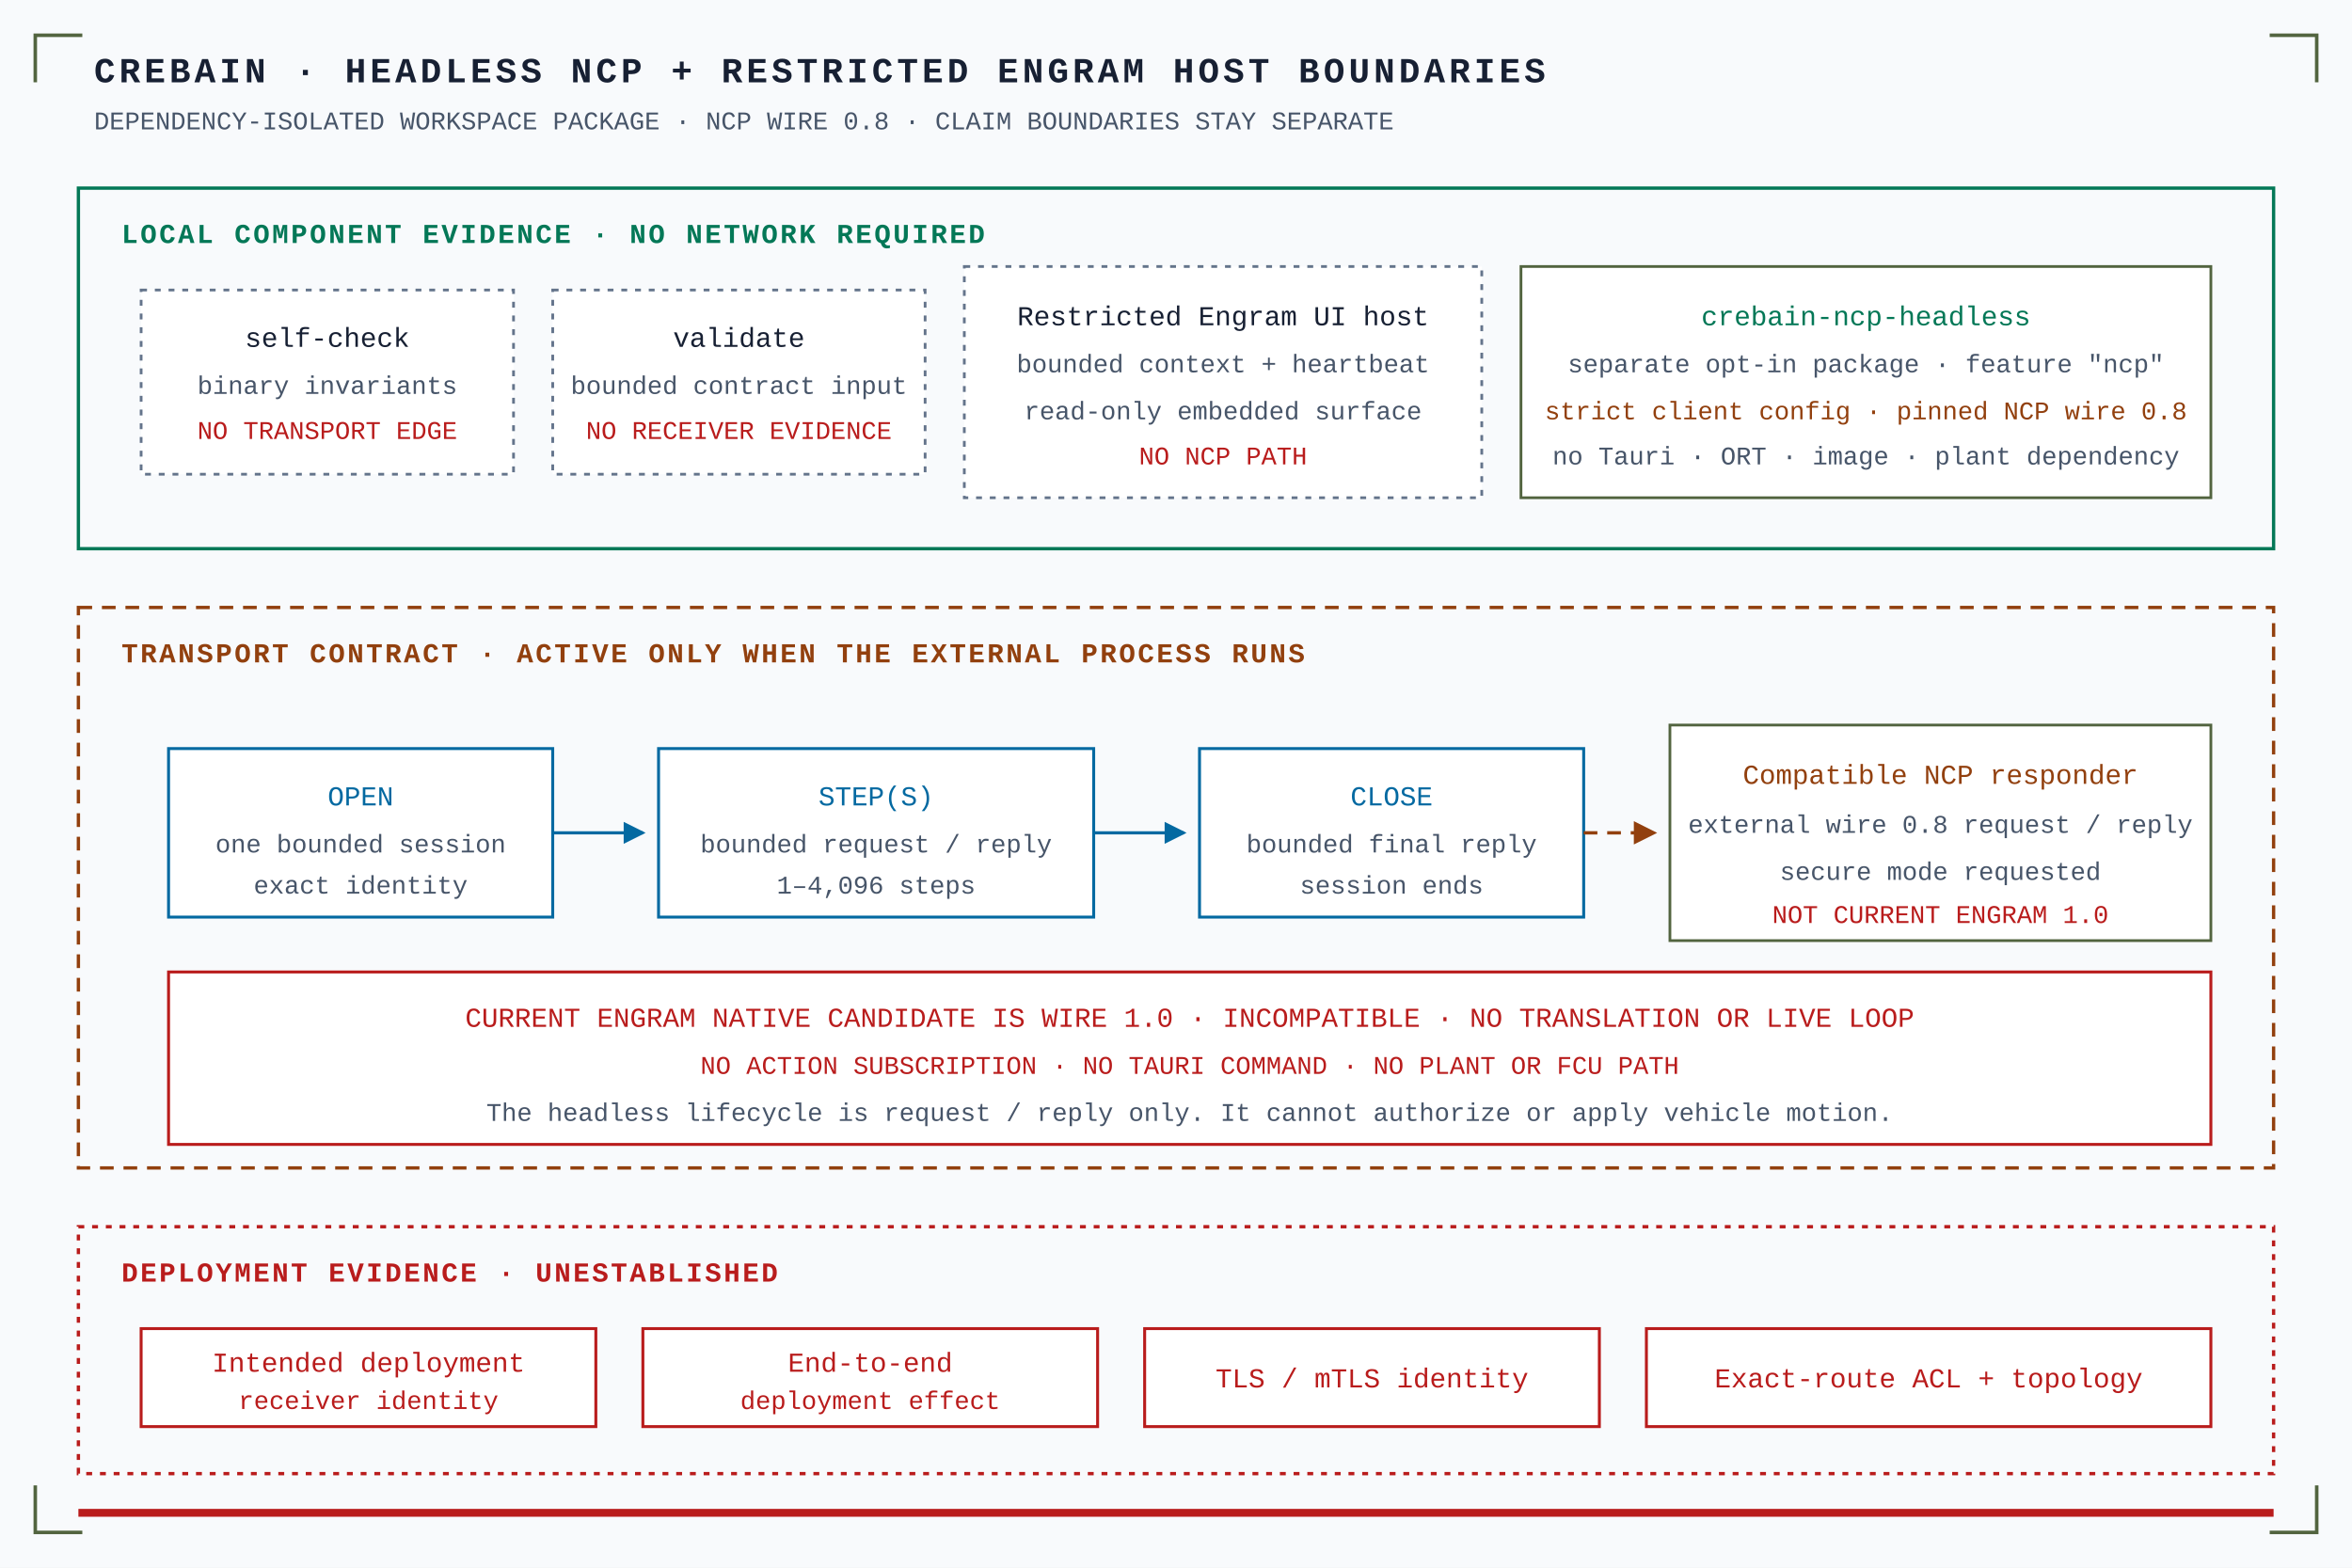
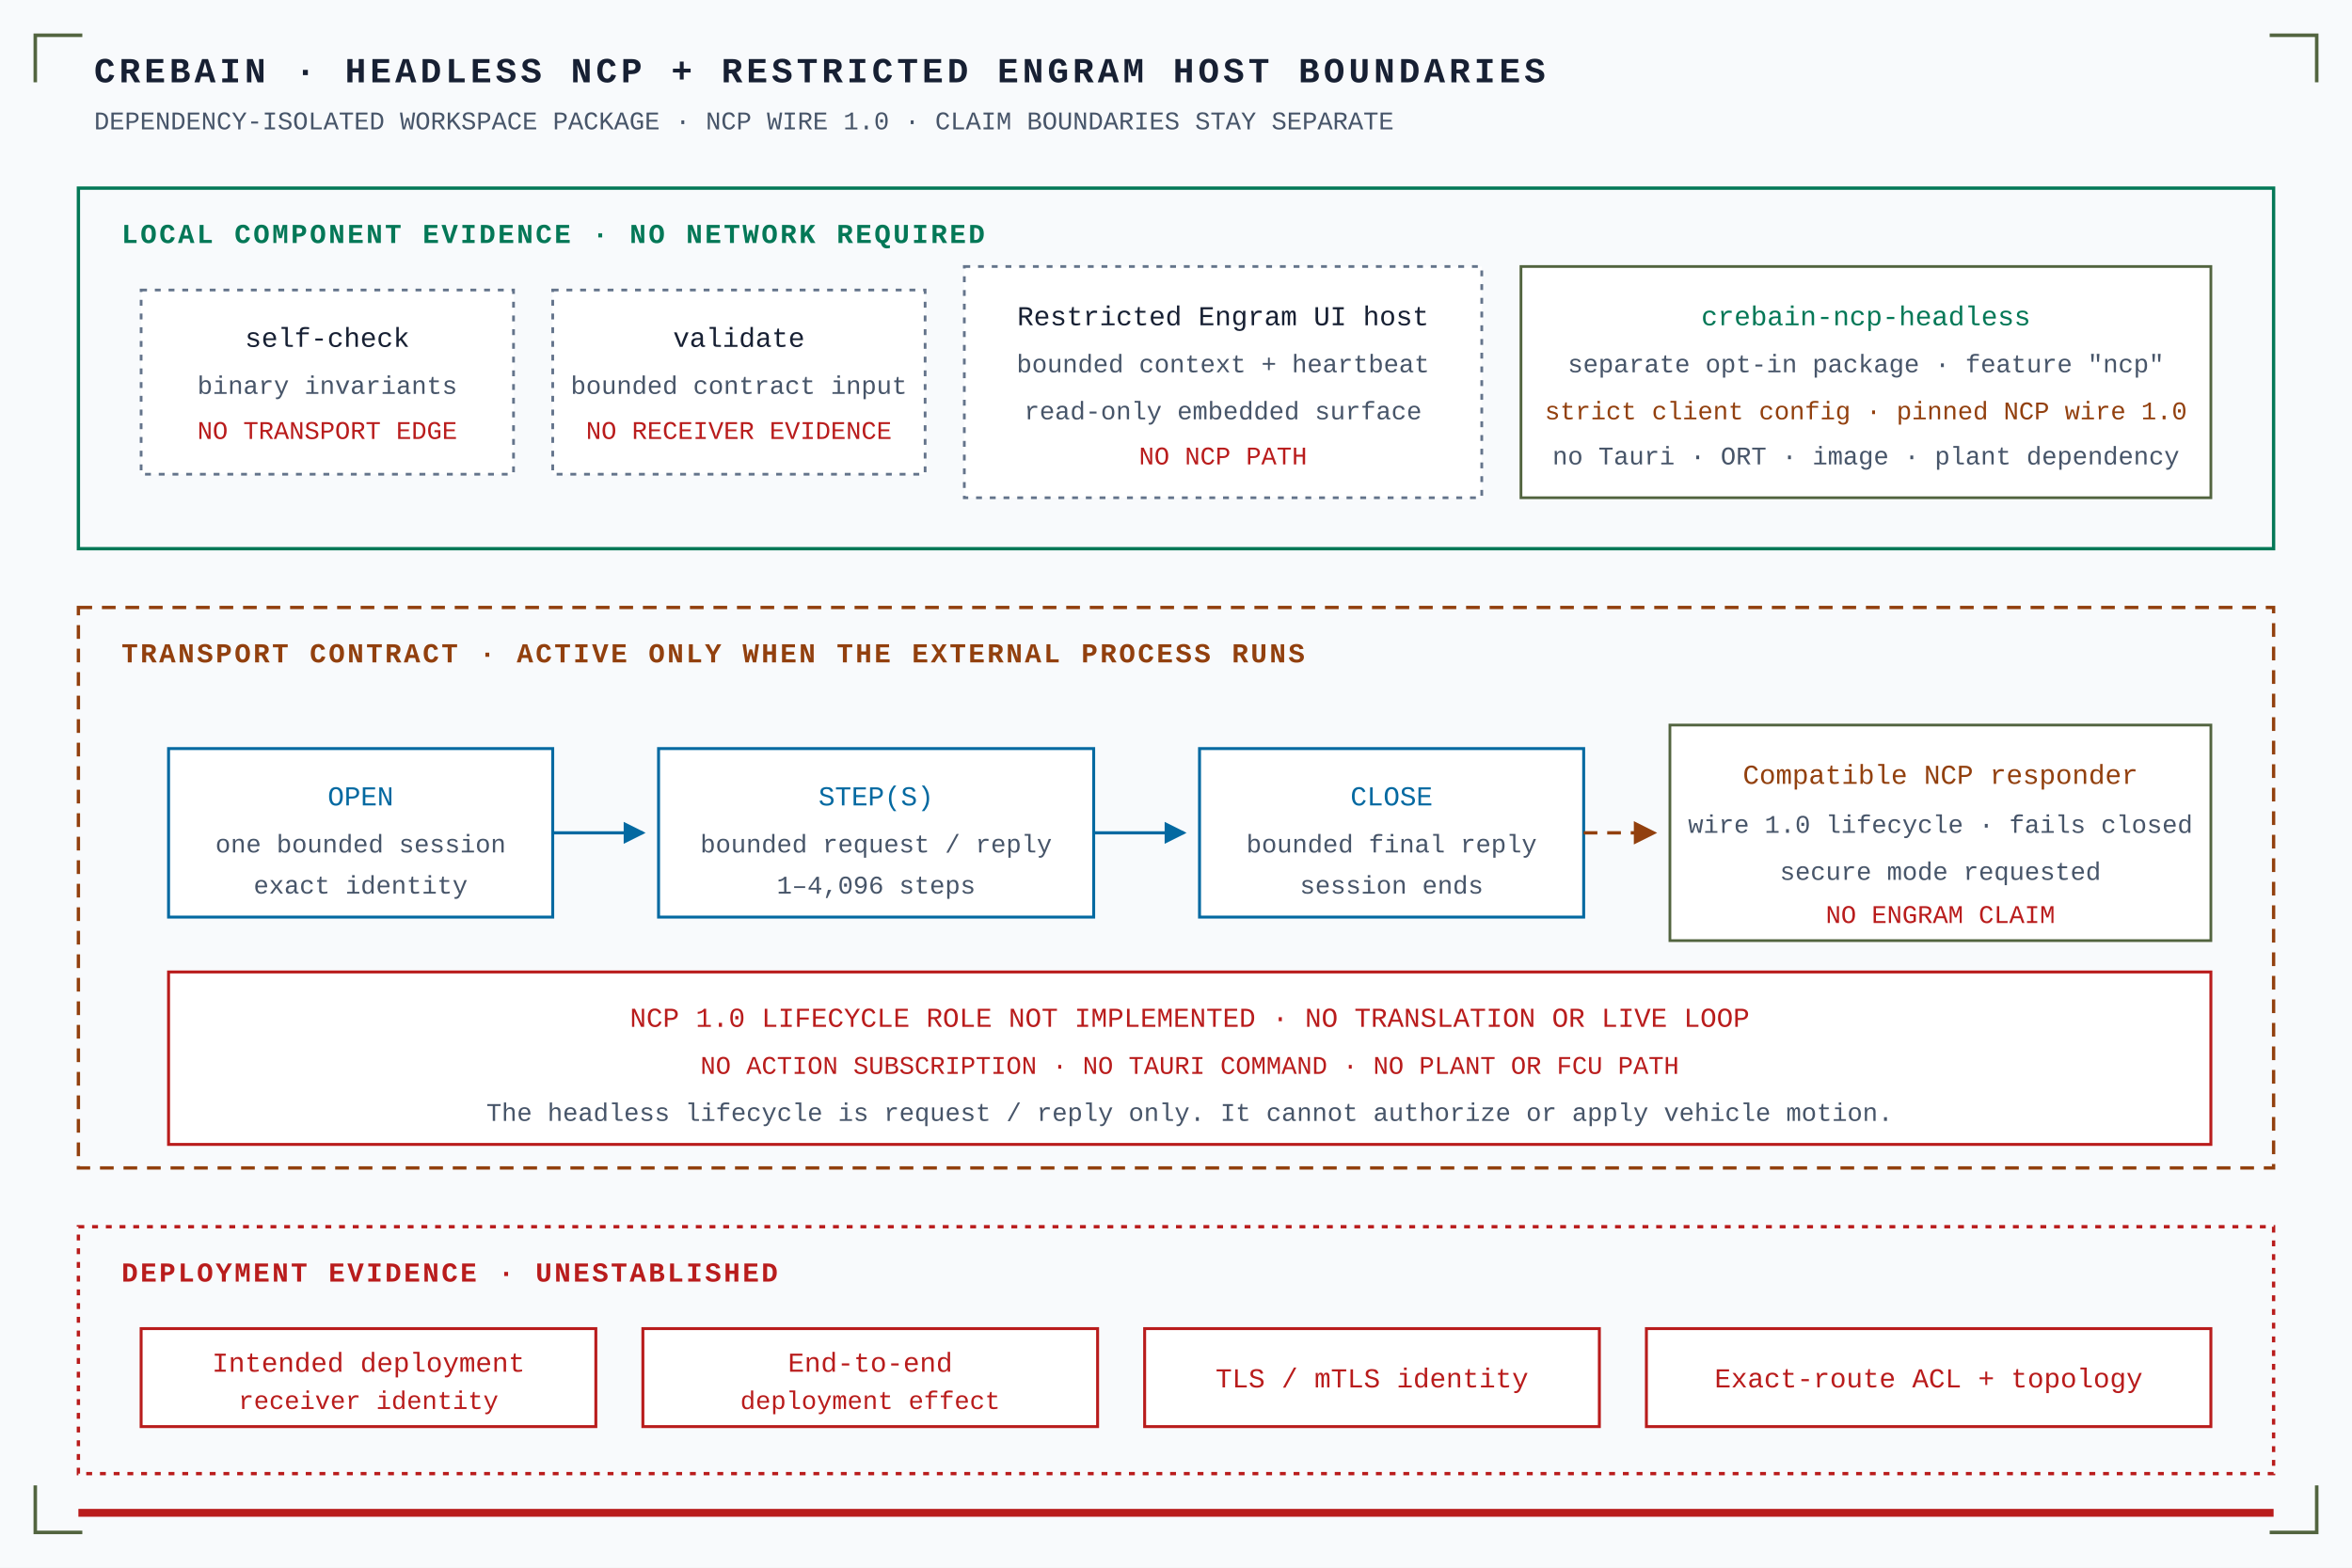
<svg xmlns="http://www.w3.org/2000/svg" xml:lang="en" viewBox="0 0 1200 800" width="1200" height="800" preserveAspectRatio="xMidYMid meet" role="img" aria-labelledby="engram-ncp-title engram-ncp-desc">
  <style>
    * { vector-effect: non-scaling-stroke; }
    .canvas { fill: #f8fafc; }
    text { font-family: ui-monospace, SFMono-Regular, Menlo, Monaco, Consolas, "Liberation Mono", monospace; font-size: 14px; fill: #172033; text-anchor: middle; }
    .title { font-size: 18px; font-weight: 700; letter-spacing: 2px; text-anchor: start; }
    .subtitle { font-size: 13px; fill: #475569; text-anchor: start; }
    .section { font-size: 14px; font-weight: 700; letter-spacing: 1.2px; text-anchor: start; }
    .small { font-size: 13px; fill: #475569; }
    .left { text-anchor: start; }
    .present-text { fill: #047857; }
    .data-text { fill: #0369a1; }
    .conditional-text { fill: #92400e; }
    .optional-text { fill: #6d28d9; }
    .absent-text { fill: #b91c1c; }
    .local-zone { fill: none; stroke: #047857; stroke-width: 1.7; }
    .transport-zone { fill: none; stroke: #92400e; stroke-width: 1.7; stroke-dasharray: 7 5; }
    .deployment-zone { fill: none; stroke: #b91c1c; stroke-width: 1.7; stroke-dasharray: 3 4; }
    .surface { fill: #ffffff; stroke: #52643f; stroke-width: 1.4; }
    .lifecycle-box { fill: #ffffff; stroke: #0369a1; stroke-width: 1.5; }
    .check-box { fill: #ffffff; stroke: #64748b; stroke-width: 1.4; stroke-dasharray: 3 4; }
    .absent-box { fill: #ffffff; stroke: #b91c1c; stroke-width: 1.5; }
    .edge { fill: none; stroke: #0369a1; stroke-width: 1.6; marker-end: url(#engram-arrow-data); }
    .transport-edge { fill: none; stroke: #92400e; stroke-width: 1.7; stroke-dasharray: 7 5; marker-end: url(#engram-arrow-conditional); }
    .blocked-edge { fill: none; stroke: #b91c1c; stroke-width: 1.5; stroke-dasharray: 3 5; }
    .marker-data { fill: #0369a1; }
    .marker-conditional { fill: #92400e; }
    .barrier { stroke: #b91c1c; stroke-width: 4; }
    .corner { fill: none; stroke: #52643f; stroke-width: 1.8; }
    @media (prefers-color-scheme: dark) {
      .canvas { fill: #0d1117; }
      text { fill: #d6dde5; }
      .subtitle, .small { fill: #9aa7b4; }
      .present-text { fill: #34d399; }
      .data-text { fill: #38bdf8; }
      .conditional-text { fill: #fbbf24; }
      .optional-text { fill: #c4b5fd; }
      .absent-text { fill: #f87171; }
      .surface, .lifecycle-box, .check-box, .absent-box { fill: #111820; }
      .local-zone { stroke: #34d399; }
      .transport-zone, .transport-edge { stroke: #fbbf24; }
      .deployment-zone, .absent-box, .blocked-edge, .barrier { stroke: #f87171; }
      .surface, .corner { stroke: #87967a; }
      .lifecycle-box, .edge { stroke: #38bdf8; }
      .check-box { stroke: #7d8996; }
      .marker-data { fill: #38bdf8; }
      .marker-conditional { fill: #fbbf24; }
    }
  </style>
  <defs>
    <marker id="engram-arrow-data" viewBox="0 0 8 8" refX="7" refY="4" markerWidth="7" markerHeight="7" orient="auto">
      <path class="marker-data" d="M0 0 L8 4 L0 8 Z" />
    </marker>
    <marker id="engram-arrow-conditional" viewBox="0 0 8 8" refX="7" refY="4" markerWidth="7" markerHeight="7" orient="auto">
      <path class="marker-conditional" d="M0 0 L8 4 L0 8 Z" />
    </marker>
  </defs>
  <rect class="canvas" x="0" y="0" width="1200" height="800" />
  <path class="corner" d="M18 42 V18 H42 M1158 18 H1182 V42 M18 758 V782 H42 M1182 758 V782 H1158" />
  <text class="title" x="48" y="42">CREBAIN · HEADLESS NCP + RESTRICTED ENGRAM HOST BOUNDARIES</text>
-   <text class="subtitle" x="48" y="66">DEPENDENCY-ISOLATED WORKSPACE PACKAGE · NCP WIRE 0.8 · CLAIM BOUNDARIES STAY SEPARATE</text>
+   <text class="subtitle" x="48" y="66">DEPENDENCY-ISOLATED WORKSPACE PACKAGE · NCP WIRE 1.0 · CLAIM BOUNDARIES STAY SEPARATE</text>
  <rect class="local-zone" x="40" y="96" width="1120" height="184" />
  <text class="section present-text" x="62" y="124">LOCAL COMPONENT EVIDENCE · NO NETWORK REQUIRED</text>
  <rect class="check-box" x="72" y="148" width="190" height="94" />
  <text x="167" y="177">self-check</text>
  <text class="small" x="167" y="201">binary invariants</text>
  <text class="small absent-text" x="167" y="224">NO TRANSPORT EDGE</text>
  <rect class="check-box" x="282" y="148" width="190" height="94" />
  <text x="377" y="177">validate</text>
  <text class="small" x="377" y="201">bounded contract input</text>
  <text class="small absent-text" x="377" y="224">NO RECEIVER EVIDENCE</text>
  <rect class="check-box" x="492" y="136" width="264" height="118" />
  <text x="624" y="166">Restricted Engram UI host</text>
  <text class="small" x="624" y="190">bounded context + heartbeat</text>
  <text class="small" x="624" y="214">read-only embedded surface</text>
  <text class="small absent-text" x="624" y="237">NO NCP PATH</text>
  <rect class="surface" x="776" y="136" width="352" height="118" />
  <text class="present-text" x="952" y="166">crebain-ncp-headless</text>
  <text class="small" x="952" y="190">separate opt-in package · feature "ncp"</text>
-   <text class="small conditional-text" x="952" y="214">strict client config · pinned NCP wire 0.8</text>
+   <text class="small conditional-text" x="952" y="214">strict client config · pinned NCP wire 1.0</text>
  <text class="small" x="952" y="237">no Tauri · ORT · image · plant dependency</text>
  <rect class="transport-zone" x="40" y="310" width="1120" height="286" />
  <text class="section conditional-text" x="62" y="338">TRANSPORT CONTRACT · ACTIVE ONLY WHEN THE EXTERNAL PROCESS RUNS</text>
  <rect class="lifecycle-box" x="86" y="382" width="196" height="86" />
  <text class="data-text" x="184" y="411">OPEN</text>
  <text class="small" x="184" y="435">one bounded session</text>
  <text class="small" x="184" y="456">exact identity</text>
  <path class="edge" d="M282 425 H328" />
  <rect class="lifecycle-box" x="336" y="382" width="222" height="86" />
  <text class="data-text" x="447" y="411">STEP(S)</text>
  <text class="small" x="447" y="435">bounded request / reply</text>
  <text class="small" x="447" y="456">1–4,096 steps</text>
  <path class="edge" d="M558 425 H604" />
  <rect class="lifecycle-box" x="612" y="382" width="196" height="86" />
  <text class="data-text" x="710" y="411">CLOSE</text>
  <text class="small" x="710" y="435">bounded final reply</text>
  <text class="small" x="710" y="456">session ends</text>
  <path class="transport-edge" d="M808 425 H844" />
  <rect class="surface" x="852" y="370" width="276" height="110" />
  <text class="conditional-text" x="990" y="400">Compatible NCP responder</text>
-   <text class="small" x="990" y="425">external wire 0.8 request / reply</text>
+   <text class="small" x="990" y="425">wire 1.0 lifecycle · fails closed</text>
  <text class="small" x="990" y="449">secure mode requested</text>
-   <text class="small absent-text" x="990" y="471">NOT CURRENT ENGRAM 1.0</text>
+   <text class="small absent-text" x="990" y="471">NO ENGRAM CLAIM</text>
  <rect class="absent-box" x="86" y="496" width="1042" height="88" />
-   <text class="absent-text" x="607" y="524">CURRENT ENGRAM NATIVE CANDIDATE IS WIRE 1.0 · INCOMPATIBLE · NO TRANSLATION OR LIVE LOOP</text>
+   <text class="absent-text" x="607" y="524">NCP 1.0 LIFECYCLE ROLE NOT IMPLEMENTED · NO TRANSLATION OR LIVE LOOP</text>
  <text class="small absent-text" x="607" y="548">NO ACTION SUBSCRIPTION · NO TAURI COMMAND · NO PLANT OR FCU PATH</text>
  <text class="small" x="607" y="572">The headless lifecycle is request / reply only. It cannot authorize or apply vehicle motion.</text>
  <rect class="deployment-zone" x="40" y="626" width="1120" height="126" />
  <text class="section absent-text" x="62" y="654">DEPLOYMENT EVIDENCE · UNESTABLISHED</text>
  <rect class="absent-box" x="72" y="678" width="232" height="50" />
  <text class="absent-text" x="188" y="700">Intended deployment</text>
  <text class="small absent-text" x="188" y="719">receiver identity</text>
  <rect class="absent-box" x="328" y="678" width="232" height="50" />
  <text class="absent-text" x="444" y="700">End-to-end</text>
  <text class="small absent-text" x="444" y="719">deployment effect</text>
  <rect class="absent-box" x="584" y="678" width="232" height="50" />
  <text class="absent-text" x="700" y="708">TLS / mTLS identity</text>
  <rect class="absent-box" x="840" y="678" width="288" height="50" />
  <text class="absent-text" x="984" y="708">Exact-route ACL + topology</text>
  <line class="barrier" x1="40" y1="772" x2="1160" y2="772" />
</svg>
